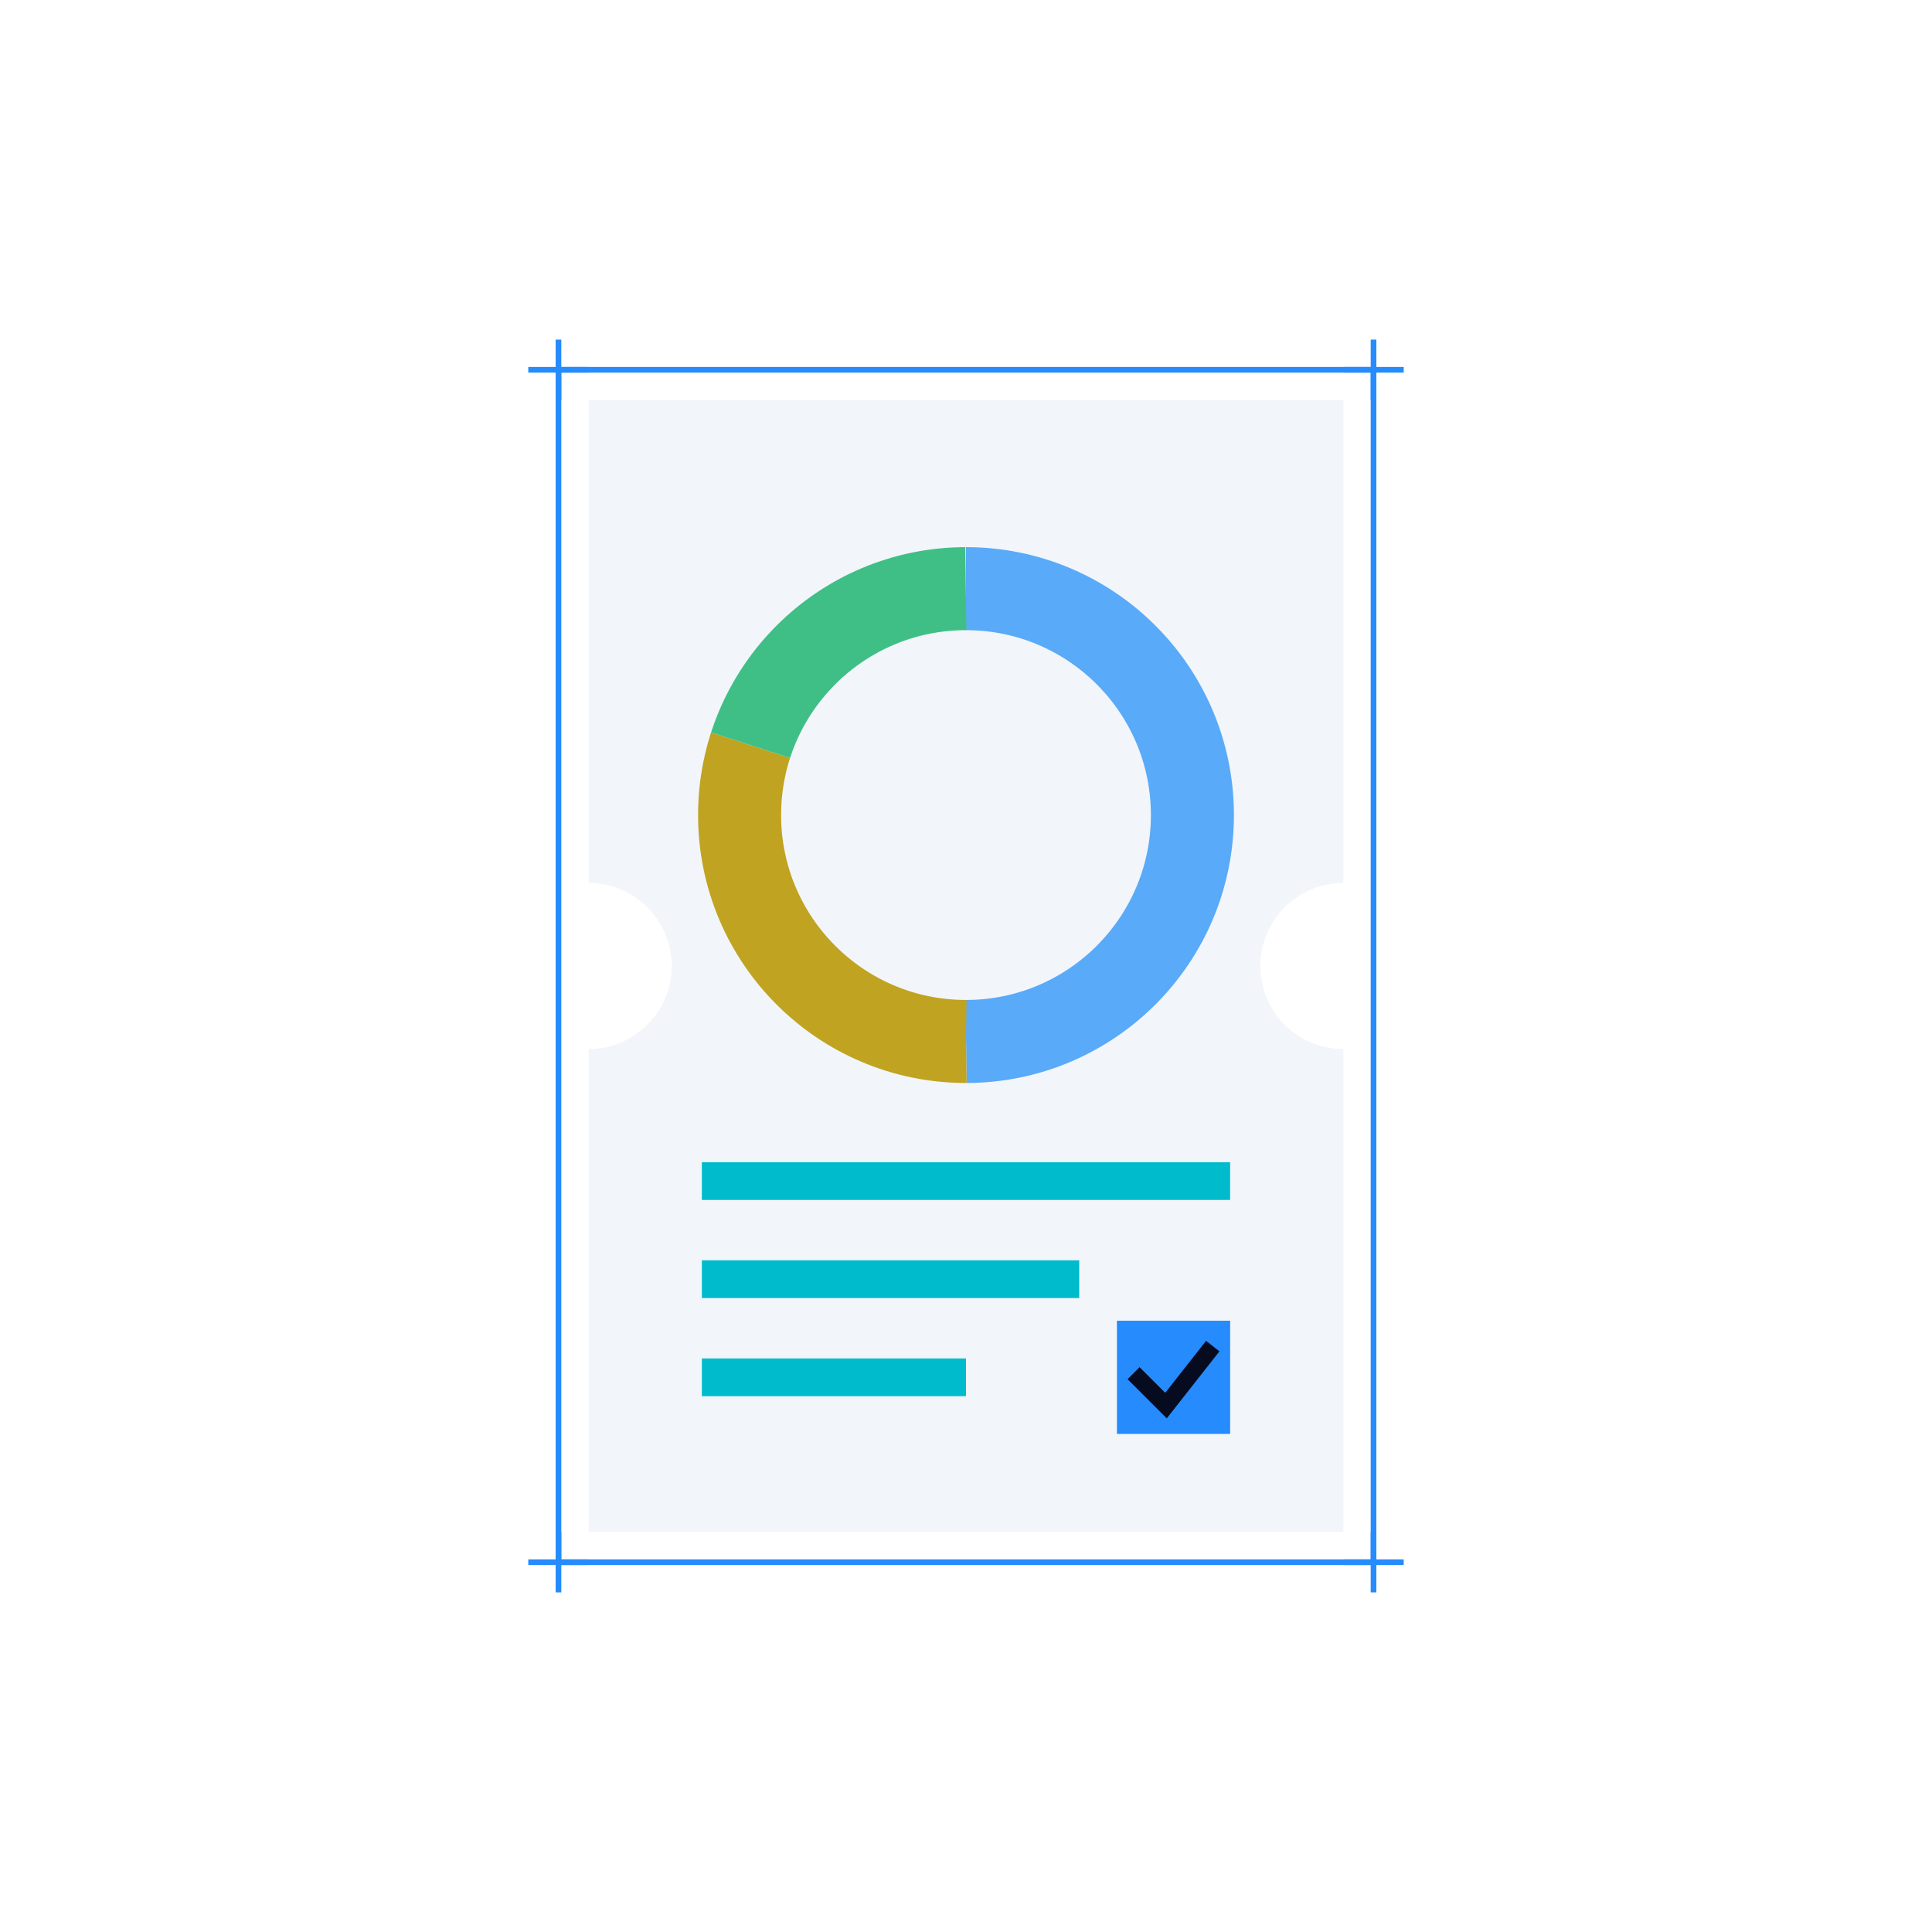
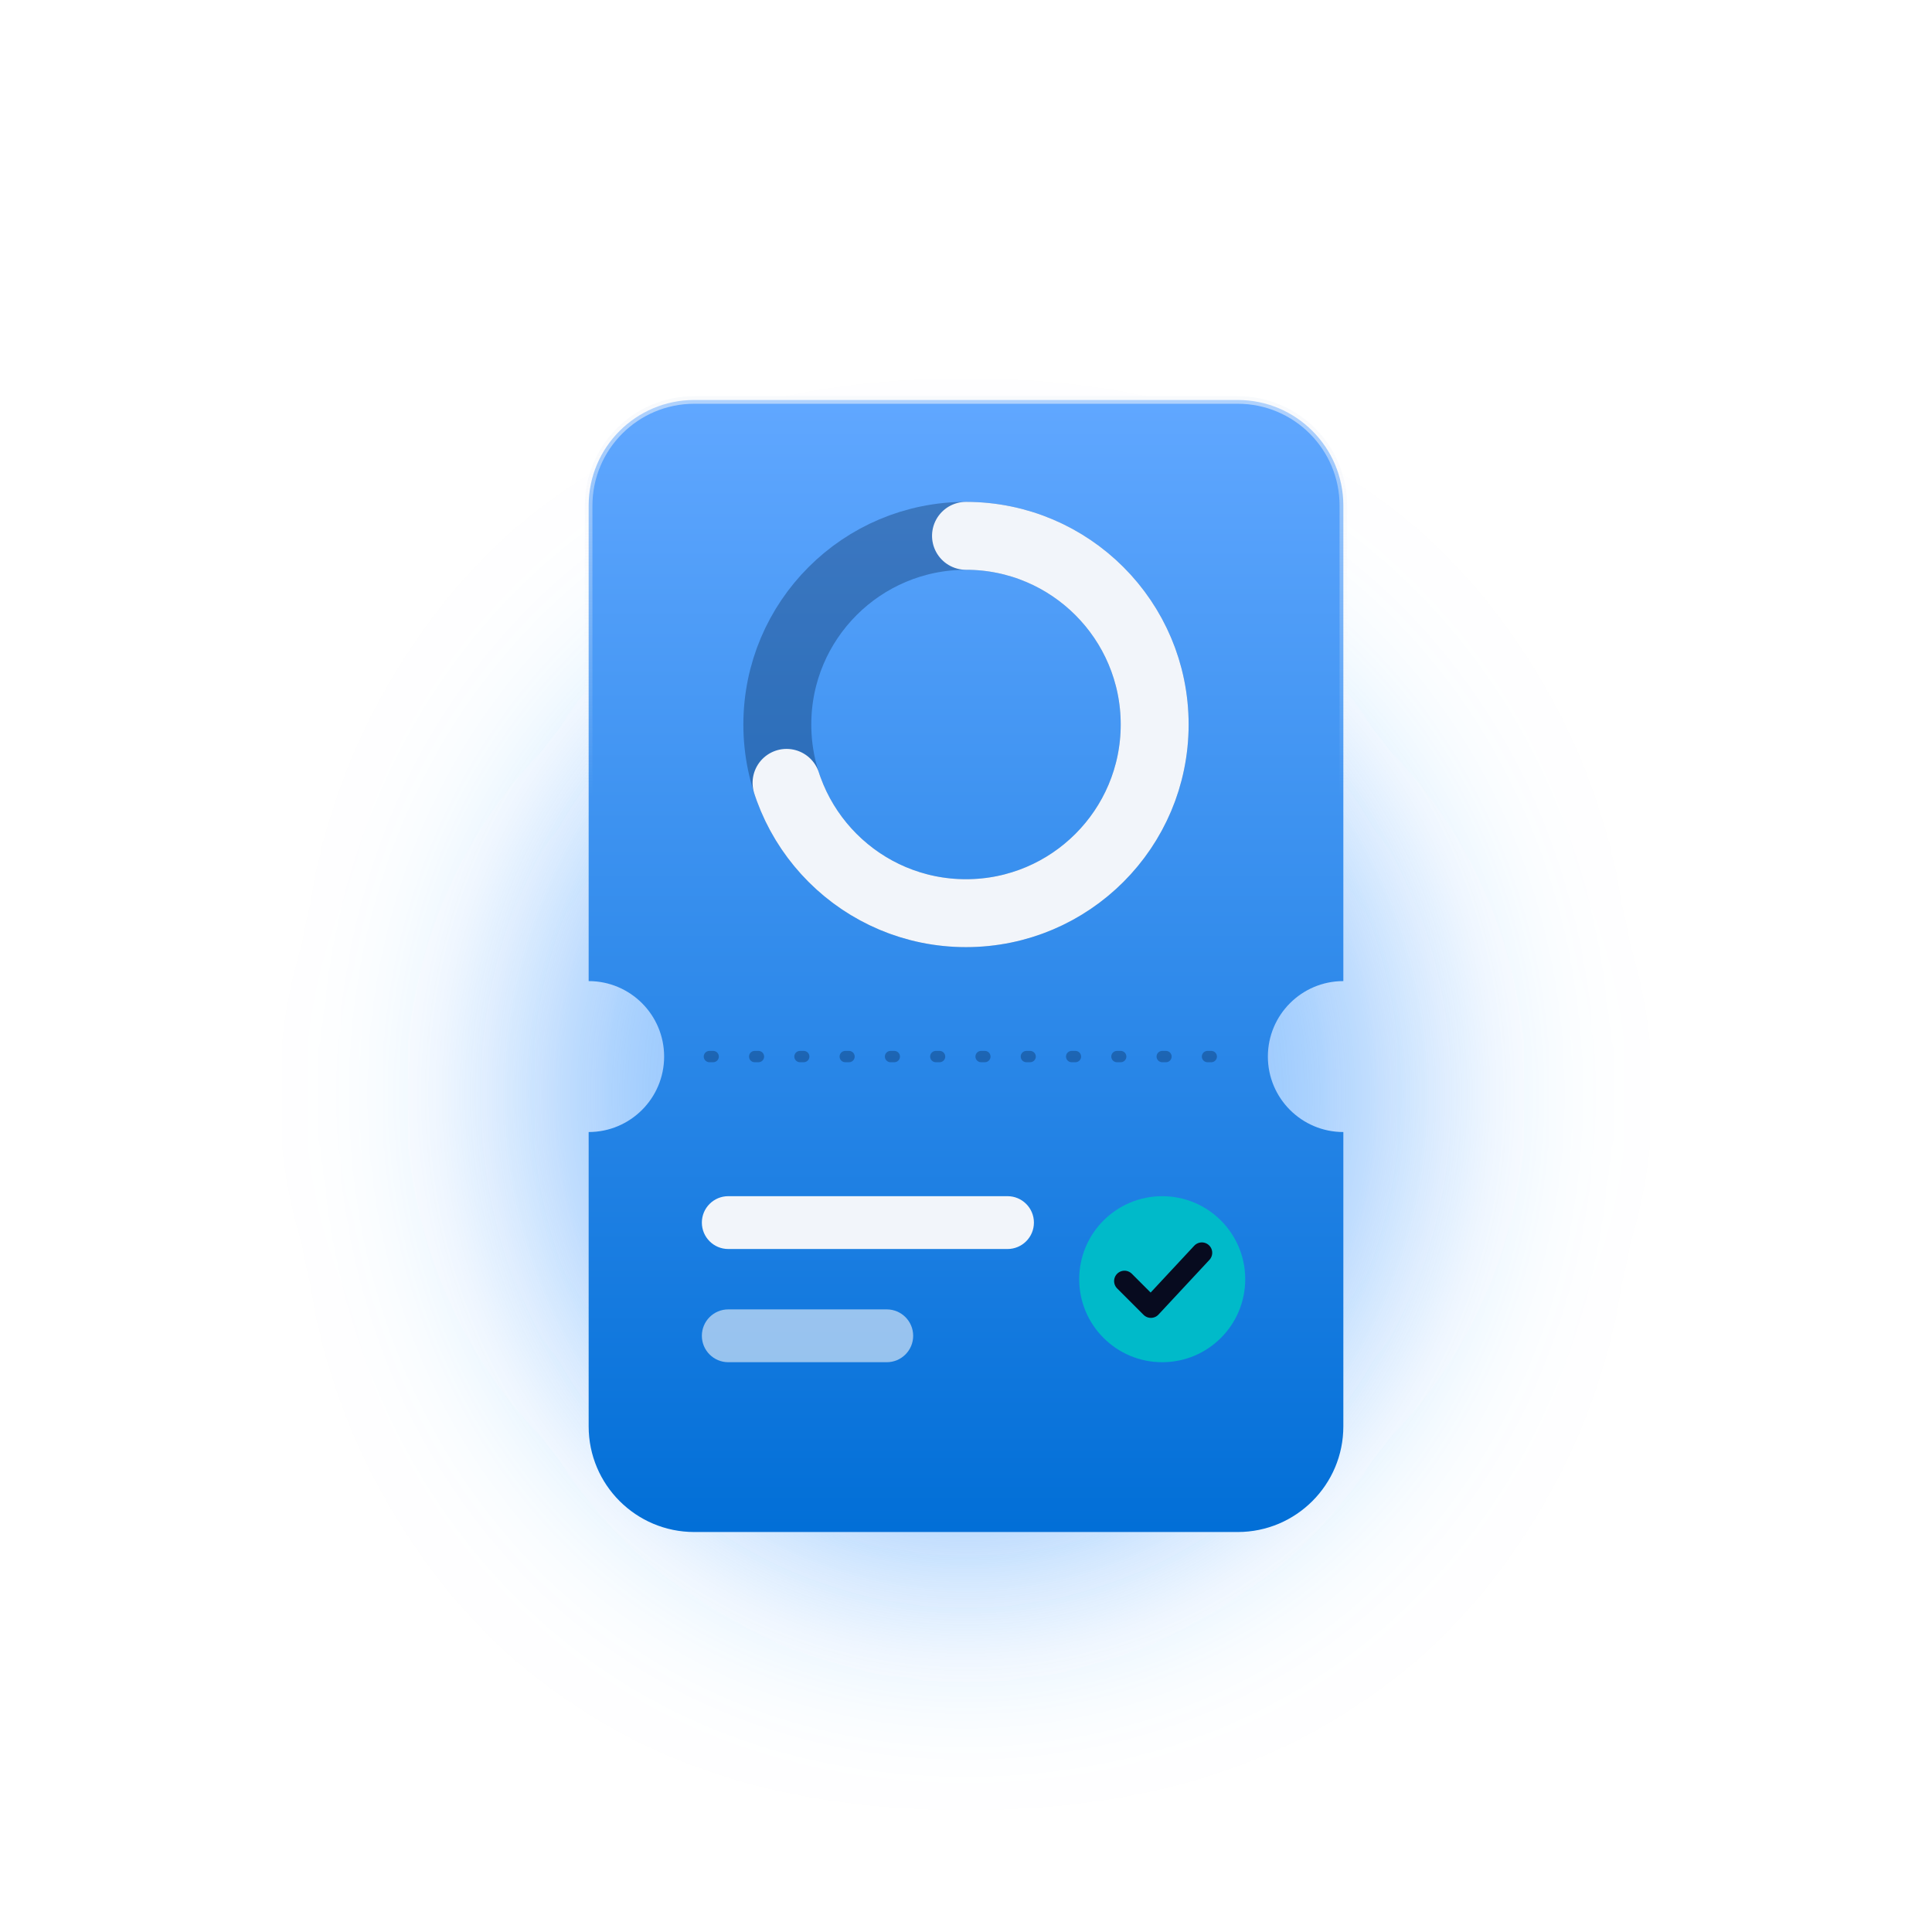
<svg xmlns="http://www.w3.org/2000/svg" viewBox="0 0 1024 1024" width="1024" height="1024">
+   <defs>
+     <linearGradient id="ticket-fill" x1="0" y1="0" x2="0" y2="1">
+       <stop offset="0" stop-color="#60a7ff" />
+       <stop offset="1" stop-color="#026fd7" />
+     </linearGradient>
+     <linearGradient id="ticket-sheen" x1="0" y1="0" x2="0" y2="1">
+       <stop offset="0" stop-color="#F2F5FA" stop-opacity="0.55" />
+       <stop offset="0.35" stop-color="#F2F5FA" stop-opacity="0" />
+     </linearGradient>
+     <filter id="glow" x="-50%" y="-50%" width="200%" height="200%">
+       <feGaussianBlur stdDeviation="56" />
+     </filter>
+     <path id="ticket-shape" d="M368 212 H656 A56 56 0 0 1 712 268 V520 A40 40 0 0 0 712 600 V756 A56 56 0 0 1 656 812 H368 A56 56 0 0 1 312 756 V600 A40 40 0 0 0 312 520 V268 A56 56 0 0 1 368 212 Z" />
+   </defs>
  <g id="ticket">
-     <rect x="296" y="196" width="432" height="632" fill="none" stroke="#268bfc" stroke-width="3" />
-     <path d="M280 196 H312 M296 180 V212" stroke="#268bfc" stroke-width="3" />
-     <path d="M712 196 H744 M728 180 V212" stroke="#268bfc" stroke-width="3" />
-     <path d="M280 828 H312 M296 812 V844" stroke="#268bfc" stroke-width="3" />
-     <path d="M712 828 H744 M728 812 V844" stroke="#268bfc" stroke-width="3" />
-     <path d="M312 212 H712 V468 A44 44 0 0 0 712 556 V812 H312 V556 A44 44 0 0 0 312 468 Z" fill="#F2F5FA" />
-     <circle cx="512" cy="432" r="120" fill="none" stroke="#59aaf8" stroke-width="44" stroke-dasharray="376.99 753.98" stroke-dashoffset="0.00" transform="rotate(-90 512 432)" />
-     <circle cx="512" cy="432" r="120" fill="none" stroke="#c0a320" stroke-width="44" stroke-dasharray="226.19 753.98" stroke-dashoffset="-376.99" transform="rotate(-90 512 432)" />
-     <circle cx="512" cy="432" r="120" fill="none" stroke="#3fbf86" stroke-width="44" stroke-dasharray="150.80 753.98" stroke-dashoffset="-603.19" transform="rotate(-90 512 432)" />
-     <rect x="372" y="616" width="280" height="20" fill="#00bbcb" />
-     <rect x="372" y="668" width="200" height="20" fill="#00bbcb" />
-     <rect x="372" y="720" width="140" height="20" fill="#00bbcb" />
-     <rect x="592" y="700" width="60" height="60" fill="#268bfc" />
-     <path d="M604 731 L618 745 L640 717" fill="none" stroke="#070B1F" stroke-width="9" stroke-linecap="square" />
+     <ellipse cx="512" cy="580" rx="230" ry="250" fill="#268bfc" opacity="0.5" filter="url(#glow)" />
+     <use href="#ticket-shape" fill="url(#ticket-fill)" />
+     <use href="#ticket-shape" fill="none" stroke="url(#ticket-sheen)" stroke-width="4" />
+     <circle cx="512" cy="384" r="100" fill="none" stroke="#021f42" stroke-opacity="0.32" stroke-width="36" />
+     <circle cx="512" cy="384" r="100" fill="none" stroke="#F2F5FA" stroke-width="36" stroke-linecap="round" stroke-dasharray="439.82 628.32" transform="rotate(-90 512 384)" />
+     <path d="M376 560 H648" stroke="#021f42" stroke-opacity="0.32" stroke-width="6" stroke-linecap="round" stroke-dasharray="2 22" />
+     <rect x="372" y="634" width="176" height="28" rx="14" fill="#F2F5FA" />
+     <rect x="372" y="694" width="112" height="28" rx="14" fill="#F2F5FA" fill-opacity="0.6" />
+     <circle cx="616" cy="678" r="44" fill="#00bac9" />
+     <path d="M596 679 L610 693 L637 664" fill="none" stroke="#070B1F" stroke-width="11" stroke-linecap="round" stroke-linejoin="round" />
  </g>
</svg>
